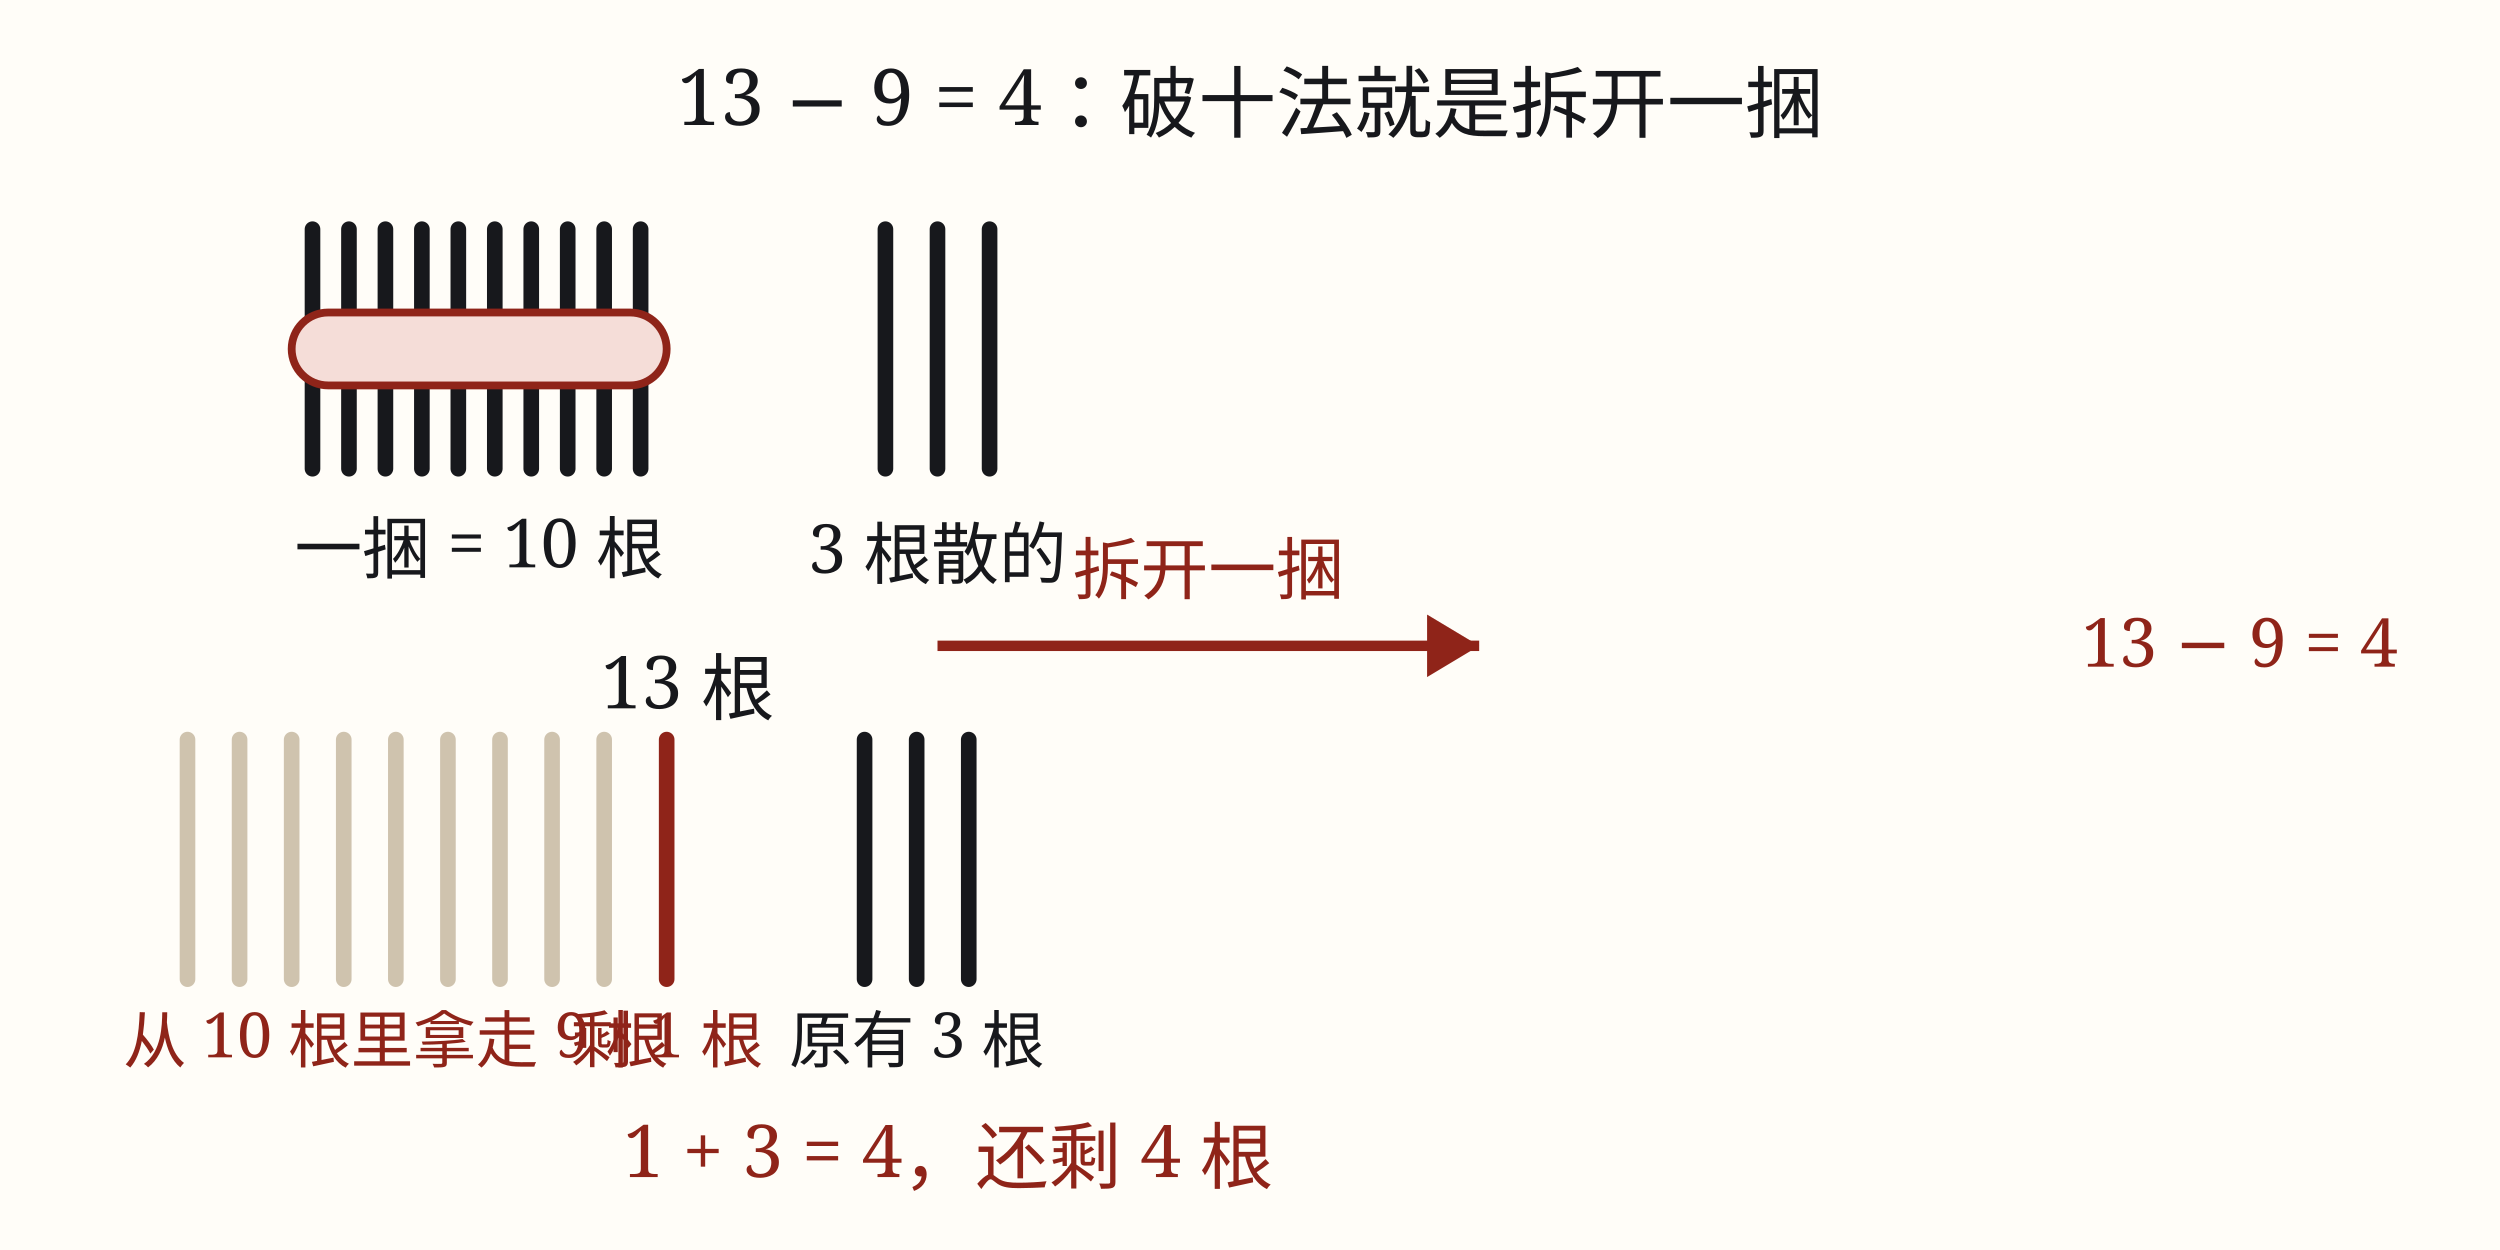
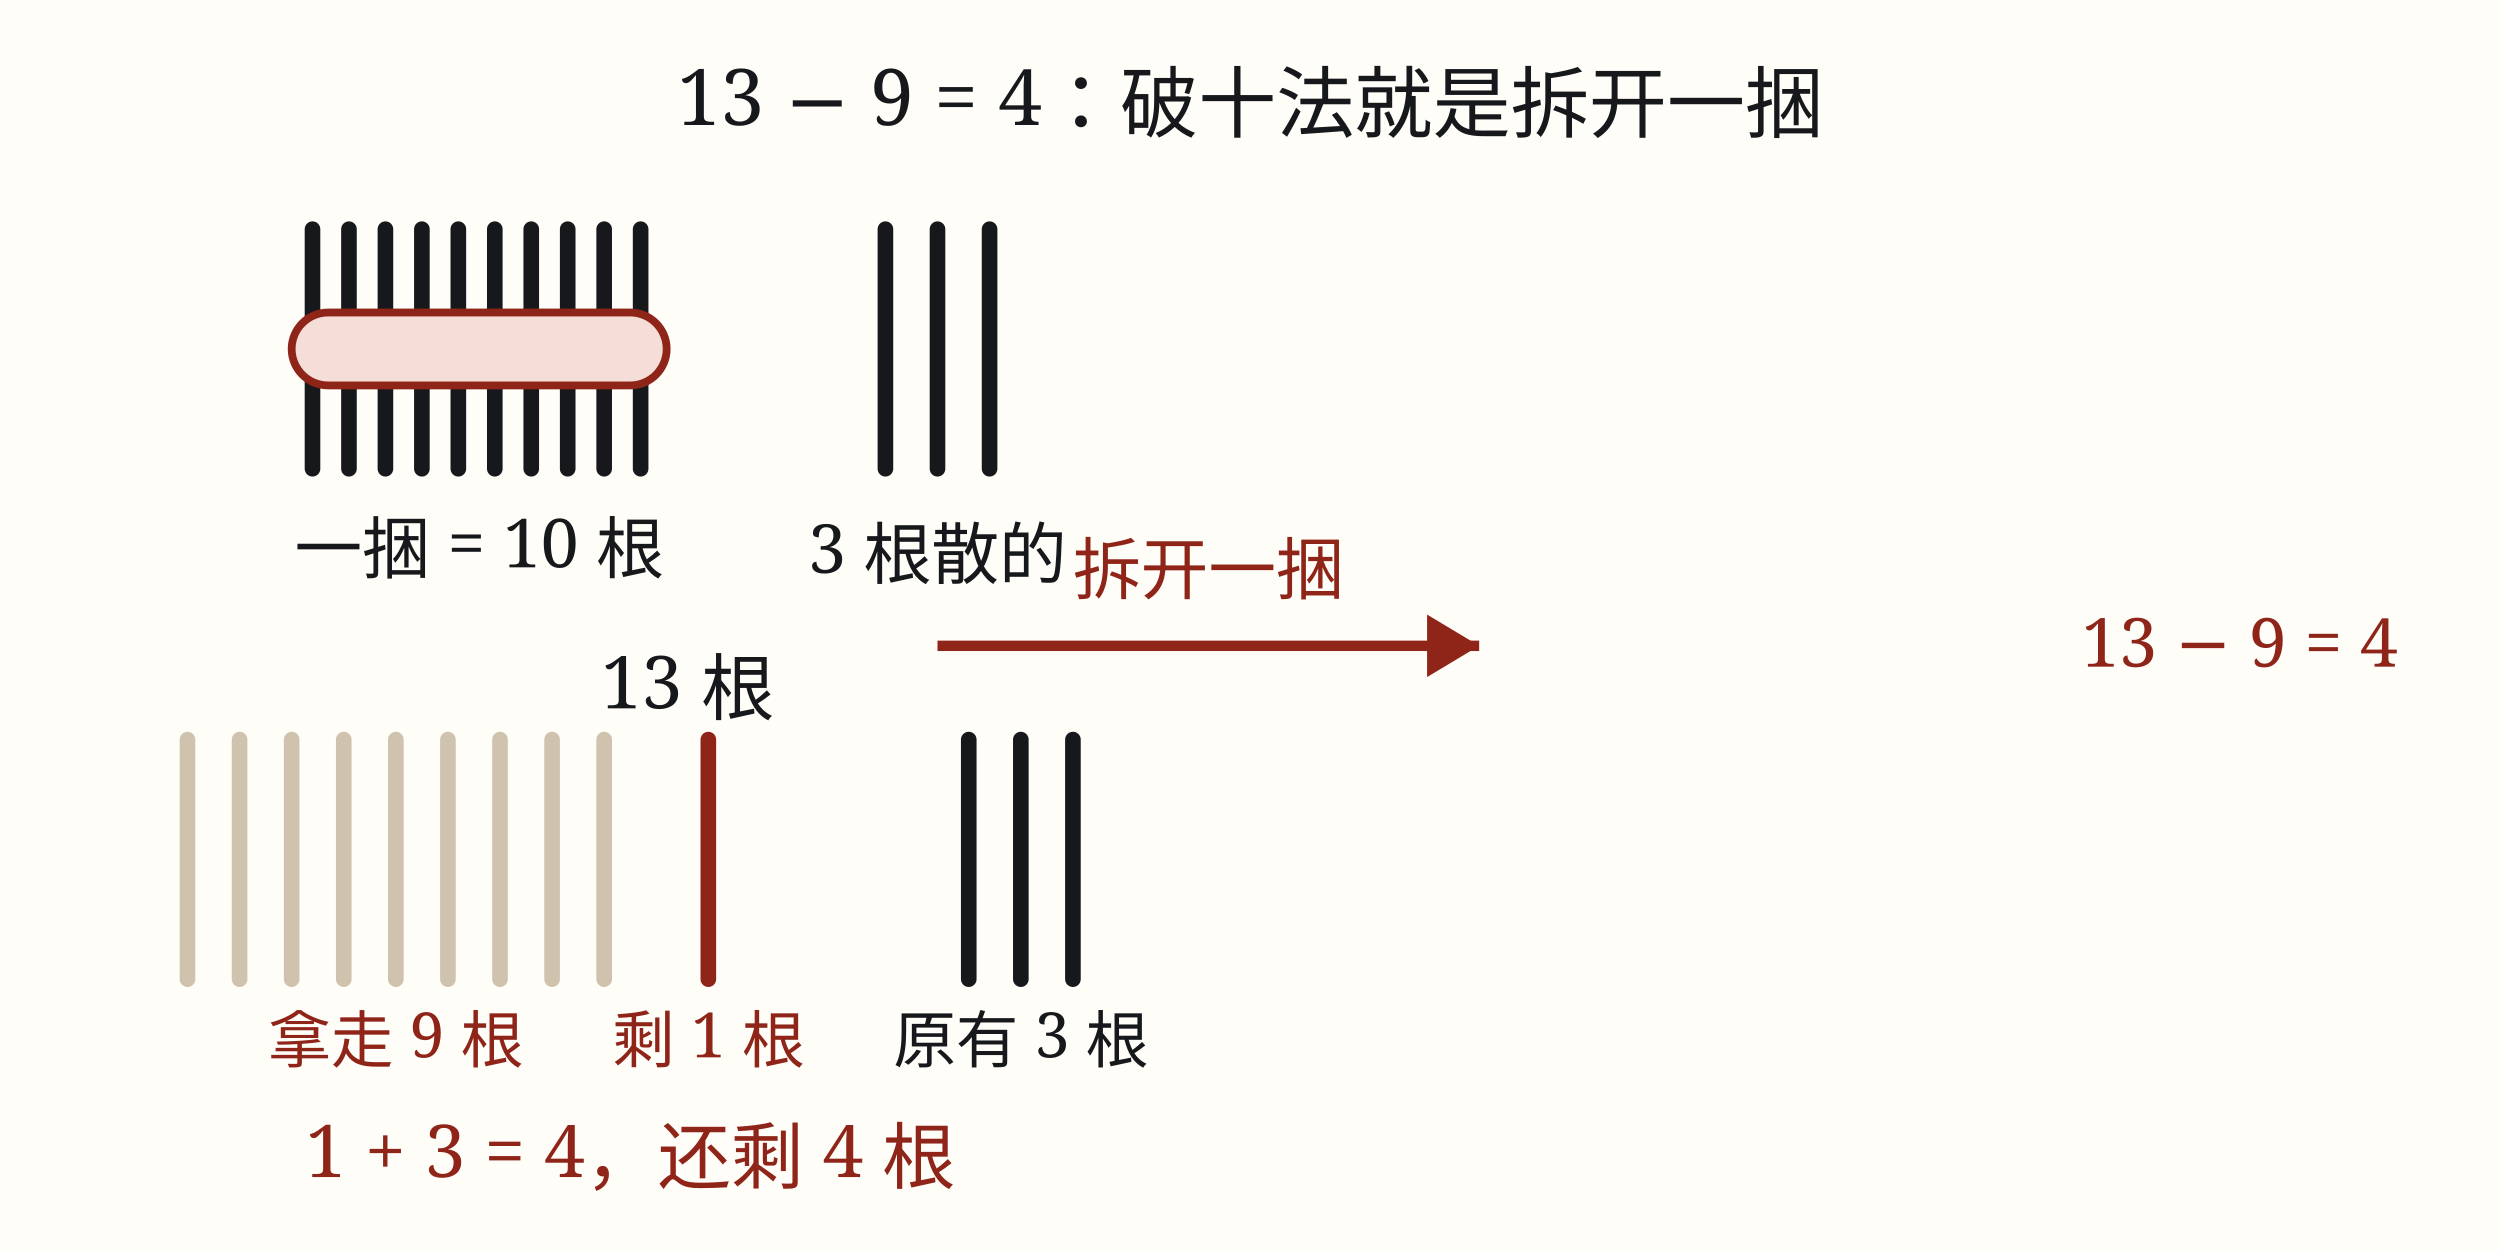
<svg xmlns="http://www.w3.org/2000/svg" width="480" height="240" viewBox="0 0 480 240" role="img">
  <rect x="0" y="0" width="480" height="240" fill="#fffdf8" />
  <text x="240" y="24" text-anchor="middle" font-family="'Noto Serif SC','Songti SC',serif" font-size="15" fill="#17181c">13 − 9 = 4：破十法就是拆开一捆</text>
  <g transform="translate(60,44)">
    <g stroke="#17181c" stroke-width="3" stroke-linecap="round">
      <line x1="0" y1="0" x2="0" y2="46" />
      <line x1="7" y1="0" x2="7" y2="46" />
      <line x1="14" y1="0" x2="14" y2="46" />
      <line x1="21" y1="0" x2="21" y2="46" />
      <line x1="28" y1="0" x2="28" y2="46" />
      <line x1="35" y1="0" x2="35" y2="46" />
      <line x1="42" y1="0" x2="42" y2="46" />
      <line x1="49" y1="0" x2="49" y2="46" />
      <line x1="56" y1="0" x2="56" y2="46" />
      <line x1="63" y1="0" x2="63" y2="46" />
    </g>
    <rect x="-4" y="16" width="72" height="14" rx="7" fill="#f5ddd8" stroke="#8f2419" stroke-width="1.5" />
    <text x="32" y="66" text-anchor="middle" font-family="'Noto Serif SC',serif" font-size="13" fill="#17181c">一捆 = 10 根</text>
    <g stroke="#17181c" stroke-width="3" stroke-linecap="round">
      <line x1="110" y1="0" x2="110" y2="46" />
      <line x1="120" y1="0" x2="120" y2="46" />
      <line x1="130" y1="0" x2="130" y2="46" />
    </g>
    <text x="120" y="66" text-anchor="middle" font-family="'Noto Serif SC',serif" font-size="13" fill="#17181c">3 根散的</text>
    <text x="72" y="92" text-anchor="middle" font-family="'Noto Serif SC',serif" font-size="14" fill="#17181c">13 根</text>
  </g>
  <g transform="translate(240,124)">
    <path d="M -60 0 L 44 0" stroke="#8f2419" stroke-width="2" fill="none" />
    <path d="M 44 0 L 34 -6 L 34 6 Z" fill="#8f2419" />
    <text x="-8" y="-10" text-anchor="middle" font-family="'Noto Serif SC',serif" font-size="13" fill="#8f2419">拆开一捆</text>
  </g>
  <g transform="translate(36,142)">
    <g stroke="#cfc3ae" stroke-width="3" stroke-linecap="round">
      <line x1="0" y1="0" x2="0" y2="46" />
      <line x1="10" y1="0" x2="10" y2="46" />
      <line x1="20" y1="0" x2="20" y2="46" />
      <line x1="30" y1="0" x2="30" y2="46" />
      <line x1="40" y1="0" x2="40" y2="46" />
      <line x1="50" y1="0" x2="50" y2="46" />
      <line x1="60" y1="0" x2="60" y2="46" />
      <line x1="70" y1="0" x2="70" y2="46" />
      <line x1="80" y1="0" x2="80" y2="46" />
    </g>
-     <text x="40" y="62" text-anchor="middle" font-family="'Noto Serif SC',serif" font-size="12" fill="#8f2419">从 10 根里拿走 9 根</text>
-     <line x1="92" y1="0" x2="92" y2="46" stroke="#8f2419" stroke-width="3" stroke-linecap="round" />
-     <text x="92" y="62" text-anchor="middle" font-family="'Noto Serif SC',serif" font-size="12" fill="#8f2419">剩 1 根</text>
+     <text x="40" y="62" text-anchor="middle" font-family="'Noto Serif SC',serif" font-size="12" fill="#8f2419">拿走 9 根</text>
+     <line x1="100" y1="0" x2="100" y2="46" stroke="#8f2419" stroke-width="3" stroke-linecap="round" />
+     <text x="100" y="62" text-anchor="middle" font-family="'Noto Serif SC',serif" font-size="12" fill="#8f2419">剩 1 根</text>
    <g stroke="#17181c" stroke-width="3" stroke-linecap="round">
-       <line x1="130" y1="0" x2="130" y2="46" />
-       <line x1="140" y1="0" x2="140" y2="46" />
      <line x1="150" y1="0" x2="150" y2="46" />
+       <line x1="160" y1="0" x2="160" y2="46" />
+       <line x1="170" y1="0" x2="170" y2="46" />
    </g>
-     <text x="140" y="62" text-anchor="middle" font-family="'Noto Serif SC',serif" font-size="12" fill="#17181c">原有 3 根</text>
-     <text x="146" y="84" text-anchor="middle" font-family="'Noto Serif SC',serif" font-size="14" fill="#8f2419">1 + 3 = 4，还剩 4 根</text>
+     <text x="160" y="62" text-anchor="middle" font-family="'Noto Serif SC',serif" font-size="12" fill="#17181c">原有 3 根</text>
+     <text x="85" y="84" text-anchor="middle" font-family="'Noto Serif SC',serif" font-size="14" fill="#8f2419">1 + 3 = 4，还剩 4 根</text>
  </g>
  <text x="430" y="128" text-anchor="middle" font-family="'Noto Serif SC',serif" font-size="13" fill="#8f2419">13 − 9 = 4</text>
</svg>
